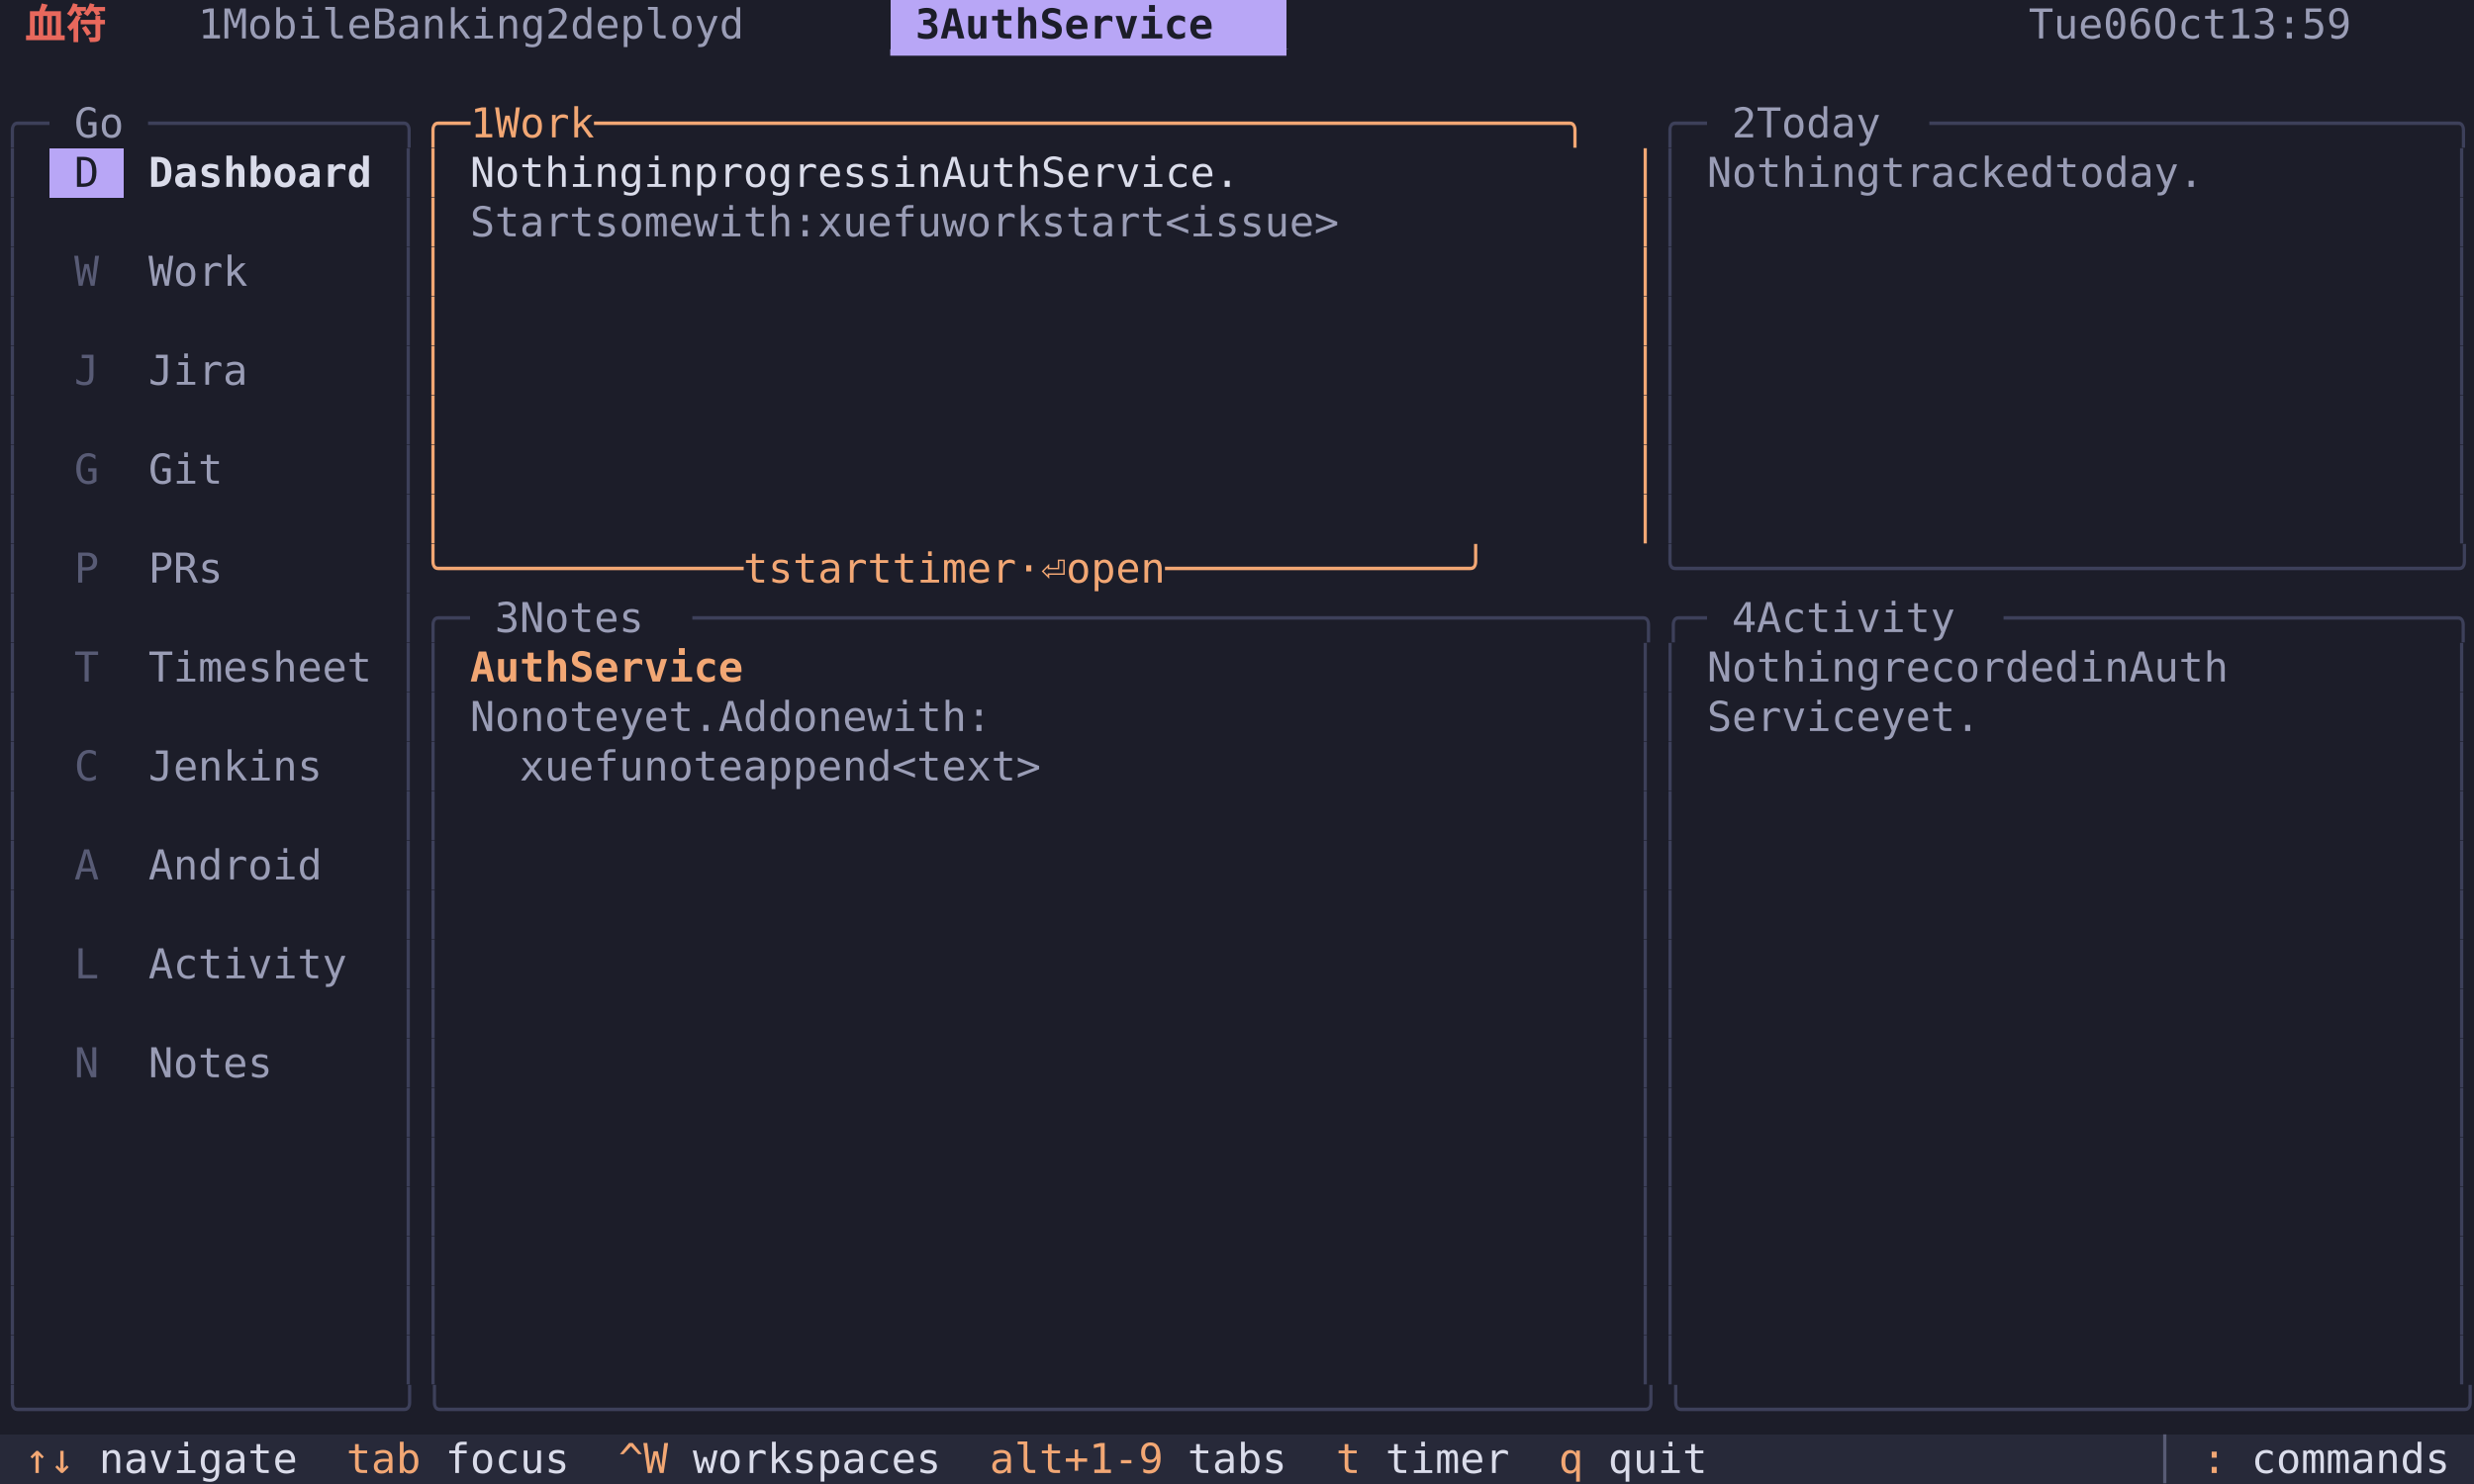
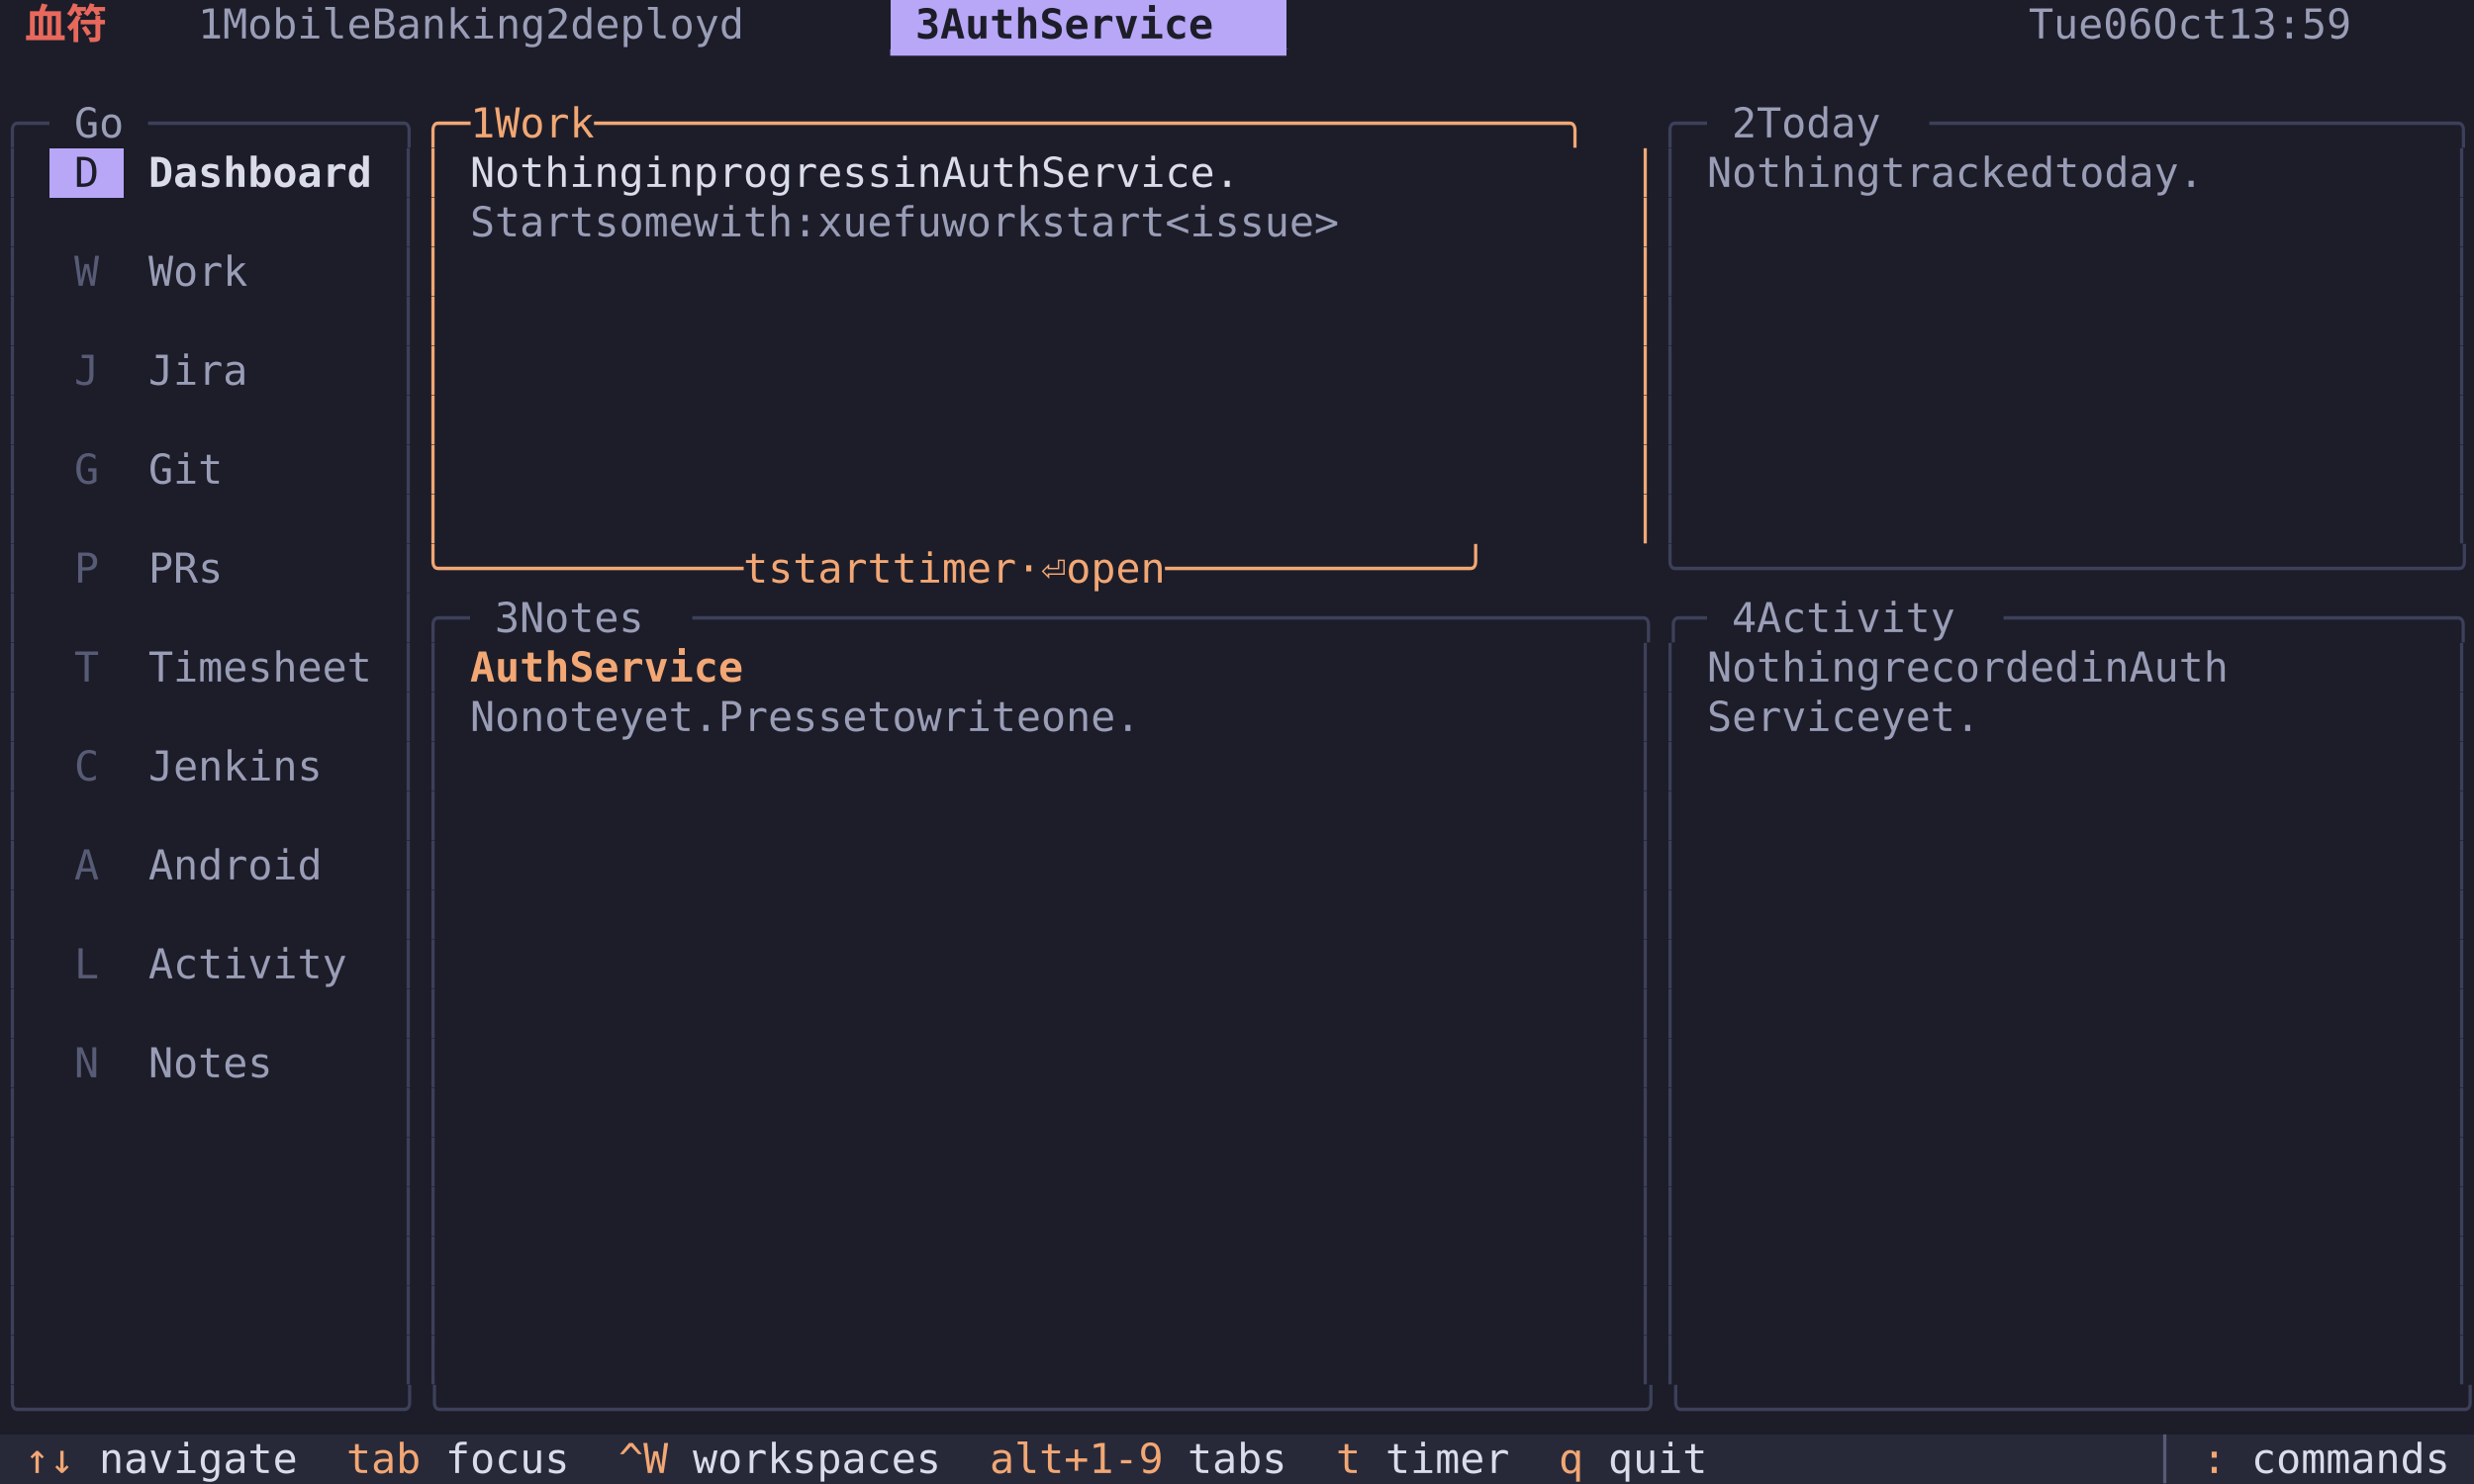
<svg xmlns="http://www.w3.org/2000/svg" width="900" height="540" viewBox="0 0 900 540" font-family="Menlo, 'DejaVu Sans Mono', 'Hiragino Sans GB', 'Noto Sans CJK SC', 'PingFang SC', monospace" font-size="15">
  <rect x="0" y="0" width="9" height="18" fill="#1c1d29" />
  <rect x="9" y="0" width="36" height="18" fill="#1c1d29" />
  <text x="9 27" y="14" fill="#e8685c" font-weight="bold">血符</text>
  <rect x="45" y="0" width="18" height="18" fill="#1c1d29" />
  <rect x="63" y="0" width="261" height="18" fill="#1c1d29" />
  <text x="72 90 99 108 117 126 135 153 162 171 180 189 198 207 234 252 261 270 279 288 297 306" y="14" fill="#9a9db6">1MobileBanking2deployd</text>
  <rect x="324" y="0" width="144" height="18" fill="#b8a6f6" />
  <text x="333 351 360 369 378 396 405 414 423 432 441 450" y="14" fill="#1c1d29" font-weight="bold">3AuthService</text>
  <rect x="468" y="0" width="270" height="18" fill="#1c1d29" />
  <rect x="738" y="0" width="153" height="18" fill="#1c1d29" />
  <text x="738 747 756 774 783 801 810 819 846 855 864 873 882" y="14" fill="#9a9db6">Tue06Oct13:59</text>
  <rect x="891" y="0" width="9" height="18" fill="#1c1d29" />
  <rect x="0" y="18" width="9" height="18" fill="#1c1d29" />
  <rect x="9" y="18" width="459" height="18" fill="#1c1d29" />
  <text x="324 333 342 351 360 369 378 387 396 405 414 423 432 441 450 459" y="32" fill="#b8a6f6">▔▔▔▔▔▔▔▔▔▔▔▔▔▔▔▔</text>
  <rect x="468" y="18" width="432" height="18" fill="#1c1d29" />
  <rect x="0" y="36" width="18" height="18" fill="#1c1d29" />
  <text x="0 9" y="50" fill="#3d405a">╭─</text>
  <rect x="18" y="36" width="36" height="18" fill="#1c1d29" />
  <text x="27 36" y="50" fill="#9a9db6">Go</text>
  <rect x="54" y="36" width="99" height="18" fill="#1c1d29" />
  <text x="54 63 72 81 90 99 108 117 126 135 144" y="50" fill="#3d405a">──────────╮</text>
  <rect x="153" y="36" width="450" height="18" fill="#1c1d29" />
  <text x="153 162 180 198 207 216 225 243 252 261 270 279 288 297 306 315 324 333 342 351 360 369 378 387 396 405 414 423 432 441 450 459 468 477 486 495 504 513 522 531 540 549 558 567 576 585 594" y="50" fill="#f2a774">╭─1Work───────────────────────────────────────╮</text>
  <rect x="603" y="36" width="18" height="18" fill="#1c1d29" />
  <text x="603 612" y="50" fill="#3d405a">╭─</text>
  <rect x="621" y="36" width="81" height="18" fill="#1c1d29" />
  <text x="630 648 657 666 675 684" y="50" fill="#9a9db6">2Today</text>
  <rect x="702" y="36" width="198" height="18" fill="#1c1d29" />
  <text x="702 711 720 729 738 747 756 765 774 783 792 801 810 819 828 837 846 855 864 873 882 891" y="50" fill="#3d405a">─────────────────────╮</text>
  <rect x="0" y="54" width="9" height="18" fill="#1c1d29" />
  <text x="0" y="68" fill="#3d405a">│</text>
  <rect x="9" y="54" width="9" height="18" fill="#1c1d29" />
  <rect x="18" y="54" width="27" height="18" fill="#b8a6f6" />
  <text x="27" y="68" fill="#1c1d29">D</text>
  <rect x="45" y="54" width="90" height="18" fill="#1c1d29" />
  <text x="54 63 72 81 90 99 108 117 126" y="68" fill="#dadcea" font-weight="bold">Dashboard</text>
  <rect x="135" y="54" width="9" height="18" fill="#1c1d29" />
  <rect x="144" y="54" width="9" height="18" fill="#1c1d29" />
  <text x="144" y="68" fill="#3d405a">│</text>
  <rect x="153" y="54" width="9" height="18" fill="#1c1d29" />
  <text x="153" y="68" fill="#f2a774">│</text>
  <rect x="162" y="54" width="9" height="18" fill="#1c1d29" />
  <rect x="171" y="54" width="324" height="18" fill="#1c1d29" />
  <text x="171 180 189 198 207 216 225 243 252 270 279 288 297 306 315 324 333 351 360 378 387 396 405 423 432 441 450 459 468 477 486" y="68" fill="#dadcea">NothinginprogressinAuthService.</text>
  <rect x="495" y="54" width="99" height="18" fill="#1c1d29" />
  <rect x="594" y="54" width="9" height="18" fill="#1c1d29" />
  <text x="594" y="68" fill="#f2a774">│</text>
  <rect x="603" y="54" width="9" height="18" fill="#1c1d29" />
  <text x="603" y="68" fill="#3d405a">│</text>
  <rect x="612" y="54" width="9" height="18" fill="#1c1d29" />
  <rect x="621" y="54" width="198" height="18" fill="#1c1d29" />
  <text x="621 630 639 648 657 666 675 693 702 711 720 729 738 747 765 774 783 792 801 810" y="68" fill="#9a9db6">Nothingtrackedtoday.</text>
  <rect x="819" y="54" width="72" height="18" fill="#1c1d29" />
  <rect x="891" y="54" width="9" height="18" fill="#1c1d29" />
  <text x="891" y="68" fill="#3d405a">│</text>
  <rect x="0" y="72" width="9" height="18" fill="#1c1d29" />
  <text x="0" y="86" fill="#3d405a">│</text>
  <rect x="9" y="72" width="135" height="18" fill="#1c1d29" />
  <rect x="144" y="72" width="9" height="18" fill="#1c1d29" />
  <text x="144" y="86" fill="#3d405a">│</text>
  <rect x="153" y="72" width="9" height="18" fill="#1c1d29" />
  <text x="153" y="86" fill="#f2a774">│</text>
  <rect x="162" y="72" width="9" height="18" fill="#1c1d29" />
  <rect x="171" y="72" width="369" height="18" fill="#1c1d29" />
  <text x="171 180 189 198 207 225 234 243 252 270 279 288 297 306 324 333 342 351 360 378 387 396 405 423 432 441 450 459 477 486 495 504 513 522 531" y="86" fill="#9a9db6">Startsomewith:xuefuworkstart&lt;issue&gt;</text>
  <rect x="540" y="72" width="54" height="18" fill="#1c1d29" />
  <rect x="594" y="72" width="9" height="18" fill="#1c1d29" />
  <text x="594" y="86" fill="#f2a774">│</text>
  <rect x="603" y="72" width="9" height="18" fill="#1c1d29" />
  <text x="603" y="86" fill="#3d405a">│</text>
  <rect x="612" y="72" width="279" height="18" fill="#1c1d29" />
  <rect x="891" y="72" width="9" height="18" fill="#1c1d29" />
  <text x="891" y="86" fill="#3d405a">│</text>
  <rect x="0" y="90" width="9" height="18" fill="#1c1d29" />
  <text x="0" y="104" fill="#3d405a">│</text>
  <rect x="9" y="90" width="9" height="18" fill="#1c1d29" />
  <rect x="18" y="90" width="27" height="18" fill="#1c1d29" />
  <text x="27" y="104" fill="#585b75">W</text>
  <rect x="45" y="90" width="45" height="18" fill="#1c1d29" />
  <text x="54 63 72 81" y="104" fill="#9a9db6">Work</text>
  <rect x="90" y="90" width="54" height="18" fill="#1c1d29" />
  <rect x="144" y="90" width="9" height="18" fill="#1c1d29" />
  <text x="144" y="104" fill="#3d405a">│</text>
  <rect x="153" y="90" width="9" height="18" fill="#1c1d29" />
  <text x="153" y="104" fill="#f2a774">│</text>
  <rect x="162" y="90" width="432" height="18" fill="#1c1d29" />
  <rect x="594" y="90" width="9" height="18" fill="#1c1d29" />
  <text x="594" y="104" fill="#f2a774">│</text>
  <rect x="603" y="90" width="9" height="18" fill="#1c1d29" />
  <text x="603" y="104" fill="#3d405a">│</text>
  <rect x="612" y="90" width="279" height="18" fill="#1c1d29" />
  <rect x="891" y="90" width="9" height="18" fill="#1c1d29" />
  <text x="891" y="104" fill="#3d405a">│</text>
  <rect x="0" y="108" width="9" height="18" fill="#1c1d29" />
  <text x="0" y="122" fill="#3d405a">│</text>
  <rect x="9" y="108" width="135" height="18" fill="#1c1d29" />
  <rect x="144" y="108" width="9" height="18" fill="#1c1d29" />
  <text x="144" y="122" fill="#3d405a">│</text>
  <rect x="153" y="108" width="9" height="18" fill="#1c1d29" />
  <text x="153" y="122" fill="#f2a774">│</text>
  <rect x="162" y="108" width="432" height="18" fill="#1c1d29" />
  <rect x="594" y="108" width="9" height="18" fill="#1c1d29" />
  <text x="594" y="122" fill="#f2a774">│</text>
  <rect x="603" y="108" width="9" height="18" fill="#1c1d29" />
  <text x="603" y="122" fill="#3d405a">│</text>
  <rect x="612" y="108" width="279" height="18" fill="#1c1d29" />
  <rect x="891" y="108" width="9" height="18" fill="#1c1d29" />
  <text x="891" y="122" fill="#3d405a">│</text>
  <rect x="0" y="126" width="9" height="18" fill="#1c1d29" />
  <text x="0" y="140" fill="#3d405a">│</text>
  <rect x="9" y="126" width="9" height="18" fill="#1c1d29" />
  <rect x="18" y="126" width="27" height="18" fill="#1c1d29" />
  <text x="27" y="140" fill="#585b75">J</text>
  <rect x="45" y="126" width="45" height="18" fill="#1c1d29" />
  <text x="54 63 72 81" y="140" fill="#9a9db6">Jira</text>
  <rect x="90" y="126" width="54" height="18" fill="#1c1d29" />
  <rect x="144" y="126" width="9" height="18" fill="#1c1d29" />
  <text x="144" y="140" fill="#3d405a">│</text>
  <rect x="153" y="126" width="9" height="18" fill="#1c1d29" />
  <text x="153" y="140" fill="#f2a774">│</text>
  <rect x="162" y="126" width="432" height="18" fill="#1c1d29" />
  <rect x="594" y="126" width="9" height="18" fill="#1c1d29" />
  <text x="594" y="140" fill="#f2a774">│</text>
  <rect x="603" y="126" width="9" height="18" fill="#1c1d29" />
  <text x="603" y="140" fill="#3d405a">│</text>
  <rect x="612" y="126" width="279" height="18" fill="#1c1d29" />
  <rect x="891" y="126" width="9" height="18" fill="#1c1d29" />
  <text x="891" y="140" fill="#3d405a">│</text>
  <rect x="0" y="144" width="9" height="18" fill="#1c1d29" />
  <text x="0" y="158" fill="#3d405a">│</text>
  <rect x="9" y="144" width="135" height="18" fill="#1c1d29" />
  <rect x="144" y="144" width="9" height="18" fill="#1c1d29" />
  <text x="144" y="158" fill="#3d405a">│</text>
  <rect x="153" y="144" width="9" height="18" fill="#1c1d29" />
  <text x="153" y="158" fill="#f2a774">│</text>
  <rect x="162" y="144" width="432" height="18" fill="#1c1d29" />
  <rect x="594" y="144" width="9" height="18" fill="#1c1d29" />
  <text x="594" y="158" fill="#f2a774">│</text>
  <rect x="603" y="144" width="9" height="18" fill="#1c1d29" />
  <text x="603" y="158" fill="#3d405a">│</text>
  <rect x="612" y="144" width="279" height="18" fill="#1c1d29" />
  <rect x="891" y="144" width="9" height="18" fill="#1c1d29" />
  <text x="891" y="158" fill="#3d405a">│</text>
  <rect x="0" y="162" width="9" height="18" fill="#1c1d29" />
  <text x="0" y="176" fill="#3d405a">│</text>
  <rect x="9" y="162" width="9" height="18" fill="#1c1d29" />
  <rect x="18" y="162" width="27" height="18" fill="#1c1d29" />
  <text x="27" y="176" fill="#585b75">G</text>
  <rect x="45" y="162" width="36" height="18" fill="#1c1d29" />
  <text x="54 63 72" y="176" fill="#9a9db6">Git</text>
  <rect x="81" y="162" width="63" height="18" fill="#1c1d29" />
  <rect x="144" y="162" width="9" height="18" fill="#1c1d29" />
  <text x="144" y="176" fill="#3d405a">│</text>
  <rect x="153" y="162" width="9" height="18" fill="#1c1d29" />
  <text x="153" y="176" fill="#f2a774">│</text>
  <rect x="162" y="162" width="432" height="18" fill="#1c1d29" />
  <rect x="594" y="162" width="9" height="18" fill="#1c1d29" />
  <text x="594" y="176" fill="#f2a774">│</text>
  <rect x="603" y="162" width="9" height="18" fill="#1c1d29" />
  <text x="603" y="176" fill="#3d405a">│</text>
  <rect x="612" y="162" width="279" height="18" fill="#1c1d29" />
  <rect x="891" y="162" width="9" height="18" fill="#1c1d29" />
  <text x="891" y="176" fill="#3d405a">│</text>
  <rect x="0" y="180" width="9" height="18" fill="#1c1d29" />
  <text x="0" y="194" fill="#3d405a">│</text>
  <rect x="9" y="180" width="135" height="18" fill="#1c1d29" />
  <rect x="144" y="180" width="9" height="18" fill="#1c1d29" />
  <text x="144" y="194" fill="#3d405a">│</text>
  <rect x="153" y="180" width="9" height="18" fill="#1c1d29" />
  <text x="153" y="194" fill="#f2a774">│</text>
  <rect x="162" y="180" width="432" height="18" fill="#1c1d29" />
  <rect x="594" y="180" width="9" height="18" fill="#1c1d29" />
  <text x="594" y="194" fill="#f2a774">│</text>
  <rect x="603" y="180" width="9" height="18" fill="#1c1d29" />
  <text x="603" y="194" fill="#3d405a">│</text>
  <rect x="612" y="180" width="279" height="18" fill="#1c1d29" />
  <rect x="891" y="180" width="9" height="18" fill="#1c1d29" />
  <text x="891" y="194" fill="#3d405a">│</text>
  <rect x="0" y="198" width="9" height="18" fill="#1c1d29" />
  <text x="0" y="212" fill="#3d405a">│</text>
  <rect x="9" y="198" width="9" height="18" fill="#1c1d29" />
  <rect x="18" y="198" width="27" height="18" fill="#1c1d29" />
  <text x="27" y="212" fill="#585b75">P</text>
  <rect x="45" y="198" width="36" height="18" fill="#1c1d29" />
  <text x="54 63 72" y="212" fill="#9a9db6">PRs</text>
  <rect x="81" y="198" width="63" height="18" fill="#1c1d29" />
  <rect x="144" y="198" width="9" height="18" fill="#1c1d29" />
  <text x="144" y="212" fill="#3d405a">│</text>
  <rect x="153" y="198" width="450" height="18" fill="#1c1d29" />
  <text x="153 162 171 180 189 198 207 216 225 234 243 252 261 279 297 306 315 324 333 351 360 369 378 387 405 423 441 450 459 468 486 495 504 513 522 531 540 549 558 567 576 585 594" y="212" fill="#f2a774">╰────────────tstarttimer·⏎open────────────╯</text>
  <rect x="603" y="198" width="297" height="18" fill="#1c1d29" />
  <text x="603 612 621 630 639 648 657 666 675 684 693 702 711 720 729 738 747 756 765 774 783 792 801 810 819 828 837 846 855 864 873 882 891" y="212" fill="#3d405a">╰───────────────────────────────╯</text>
  <rect x="0" y="216" width="9" height="18" fill="#1c1d29" />
  <text x="0" y="230" fill="#3d405a">│</text>
  <rect x="9" y="216" width="135" height="18" fill="#1c1d29" />
  <rect x="144" y="216" width="27" height="18" fill="#1c1d29" />
  <text x="144 153 162" y="230" fill="#3d405a">│╭─</text>
  <rect x="171" y="216" width="81" height="18" fill="#1c1d29" />
  <text x="180 198 207 216 225 234" y="230" fill="#9a9db6">3Notes</text>
  <rect x="252" y="216" width="369" height="18" fill="#1c1d29" />
  <text x="252 261 270 279 288 297 306 315 324 333 342 351 360 369 378 387 396 405 414 423 432 441 450 459 468 477 486 495 504 513 522 531 540 549 558 567 576 585 594 603 612" y="230" fill="#3d405a">──────────────────────────────────────╮╭─</text>
  <rect x="621" y="216" width="108" height="18" fill="#1c1d29" />
  <text x="630 648 657 666 675 684 693 702 711" y="230" fill="#9a9db6">4Activity</text>
  <rect x="729" y="216" width="171" height="18" fill="#1c1d29" />
  <text x="729 738 747 756 765 774 783 792 801 810 819 828 837 846 855 864 873 882 891" y="230" fill="#3d405a">──────────────────╮</text>
  <rect x="0" y="234" width="9" height="18" fill="#1c1d29" />
  <text x="0" y="248" fill="#3d405a">│</text>
  <rect x="9" y="234" width="9" height="18" fill="#1c1d29" />
  <rect x="18" y="234" width="27" height="18" fill="#1c1d29" />
  <text x="27" y="248" fill="#585b75">T</text>
  <rect x="45" y="234" width="90" height="18" fill="#1c1d29" />
  <text x="54 63 72 81 90 99 108 117 126" y="248" fill="#9a9db6">Timesheet</text>
  <rect x="135" y="234" width="9" height="18" fill="#1c1d29" />
  <rect x="144" y="234" width="18" height="18" fill="#1c1d29" />
  <text x="144 153" y="248" fill="#3d405a">││</text>
  <rect x="162" y="234" width="9" height="18" fill="#1c1d29" />
  <rect x="171" y="234" width="108" height="18" fill="#1c1d29" />
  <text x="171 180 189 198 216 225 234 243 252 261 270" y="248" fill="#f2a774" font-weight="bold">AuthService</text>
  <rect x="279" y="234" width="315" height="18" fill="#1c1d29" />
  <rect x="594" y="234" width="18" height="18" fill="#1c1d29" />
  <text x="594 603" y="248" fill="#3d405a">││</text>
  <rect x="612" y="234" width="9" height="18" fill="#1c1d29" />
  <rect x="621" y="234" width="225" height="18" fill="#1c1d29" />
  <text x="621 630 639 648 657 666 675 693 702 711 720 729 738 747 756 774 783 801 810 819 828" y="248" fill="#9a9db6">NothingrecordedinAuth</text>
  <rect x="846" y="234" width="45" height="18" fill="#1c1d29" />
  <rect x="891" y="234" width="9" height="18" fill="#1c1d29" />
  <text x="891" y="248" fill="#3d405a">│</text>
  <rect x="0" y="252" width="9" height="18" fill="#1c1d29" />
  <text x="0" y="266" fill="#3d405a">│</text>
  <rect x="9" y="252" width="135" height="18" fill="#1c1d29" />
  <rect x="144" y="252" width="18" height="18" fill="#1c1d29" />
  <text x="144 153" y="266" fill="#3d405a">││</text>
  <rect x="162" y="252" width="9" height="18" fill="#1c1d29" />
-   <rect x="171" y="252" width="234" height="18" fill="#1c1d29" />
-   <text x="171 180 198 207 216 225 243 252 261 270 288 297 306 324 333 342 360 369 378 387 396" y="266" fill="#9a9db6">Nonoteyet.Addonewith:</text>
-   <rect x="405" y="252" width="189" height="18" fill="#1c1d29" />
+   <rect x="171" y="252" width="306" height="18" fill="#1c1d29" />
+   <text x="171 180 198 207 216 225 243 252 261 270 288 297 306 315 324 342 360 369 387 396 405 414 423 441 450 459 468" y="266" fill="#9a9db6">Nonoteyet.Pressetowriteone.</text>
+   <rect x="477" y="252" width="117" height="18" fill="#1c1d29" />
  <rect x="594" y="252" width="18" height="18" fill="#1c1d29" />
  <text x="594 603" y="266" fill="#3d405a">││</text>
  <rect x="612" y="252" width="9" height="18" fill="#1c1d29" />
  <rect x="621" y="252" width="108" height="18" fill="#1c1d29" />
  <text x="621 630 639 648 657 666 675 693 702 711 720" y="266" fill="#9a9db6">Serviceyet.</text>
  <rect x="729" y="252" width="162" height="18" fill="#1c1d29" />
  <rect x="891" y="252" width="9" height="18" fill="#1c1d29" />
  <text x="891" y="266" fill="#3d405a">│</text>
  <rect x="0" y="270" width="9" height="18" fill="#1c1d29" />
  <text x="0" y="284" fill="#3d405a">│</text>
  <rect x="9" y="270" width="9" height="18" fill="#1c1d29" />
  <rect x="18" y="270" width="27" height="18" fill="#1c1d29" />
  <text x="27" y="284" fill="#585b75">C</text>
  <rect x="45" y="270" width="72" height="18" fill="#1c1d29" />
  <text x="54 63 72 81 90 99 108" y="284" fill="#9a9db6">Jenkins</text>
  <rect x="117" y="270" width="27" height="18" fill="#1c1d29" />
  <rect x="144" y="270" width="18" height="18" fill="#1c1d29" />
  <text x="144 153" y="284" fill="#3d405a">││</text>
-   <rect x="162" y="270" width="9" height="18" fill="#1c1d29" />
-   <rect x="171" y="270" width="234" height="18" fill="#1c1d29" />
-   <text x="189 198 207 216 225 243 252 261 270 288 297 306 315 324 333 351 360 369 378 387 396" y="284" fill="#9a9db6">xuefunoteappend&lt;text&gt;</text>
-   <rect x="405" y="270" width="189" height="18" fill="#1c1d29" />
+   <rect x="162" y="270" width="432" height="18" fill="#1c1d29" />
  <rect x="594" y="270" width="18" height="18" fill="#1c1d29" />
  <text x="594 603" y="284" fill="#3d405a">││</text>
  <rect x="612" y="270" width="279" height="18" fill="#1c1d29" />
  <rect x="891" y="270" width="9" height="18" fill="#1c1d29" />
  <text x="891" y="284" fill="#3d405a">│</text>
  <rect x="0" y="288" width="9" height="18" fill="#1c1d29" />
  <text x="0" y="302" fill="#3d405a">│</text>
  <rect x="9" y="288" width="135" height="18" fill="#1c1d29" />
  <rect x="144" y="288" width="18" height="18" fill="#1c1d29" />
  <text x="144 153" y="302" fill="#3d405a">││</text>
  <rect x="162" y="288" width="432" height="18" fill="#1c1d29" />
  <rect x="594" y="288" width="18" height="18" fill="#1c1d29" />
  <text x="594 603" y="302" fill="#3d405a">││</text>
  <rect x="612" y="288" width="279" height="18" fill="#1c1d29" />
  <rect x="891" y="288" width="9" height="18" fill="#1c1d29" />
  <text x="891" y="302" fill="#3d405a">│</text>
  <rect x="0" y="306" width="9" height="18" fill="#1c1d29" />
  <text x="0" y="320" fill="#3d405a">│</text>
  <rect x="9" y="306" width="9" height="18" fill="#1c1d29" />
  <rect x="18" y="306" width="27" height="18" fill="#1c1d29" />
  <text x="27" y="320" fill="#585b75">A</text>
  <rect x="45" y="306" width="72" height="18" fill="#1c1d29" />
  <text x="54 63 72 81 90 99 108" y="320" fill="#9a9db6">Android</text>
  <rect x="117" y="306" width="27" height="18" fill="#1c1d29" />
  <rect x="144" y="306" width="18" height="18" fill="#1c1d29" />
  <text x="144 153" y="320" fill="#3d405a">││</text>
  <rect x="162" y="306" width="432" height="18" fill="#1c1d29" />
  <rect x="594" y="306" width="18" height="18" fill="#1c1d29" />
  <text x="594 603" y="320" fill="#3d405a">││</text>
  <rect x="612" y="306" width="279" height="18" fill="#1c1d29" />
  <rect x="891" y="306" width="9" height="18" fill="#1c1d29" />
  <text x="891" y="320" fill="#3d405a">│</text>
  <rect x="0" y="324" width="9" height="18" fill="#1c1d29" />
  <text x="0" y="338" fill="#3d405a">│</text>
  <rect x="9" y="324" width="135" height="18" fill="#1c1d29" />
  <rect x="144" y="324" width="18" height="18" fill="#1c1d29" />
  <text x="144 153" y="338" fill="#3d405a">││</text>
  <rect x="162" y="324" width="432" height="18" fill="#1c1d29" />
  <rect x="594" y="324" width="18" height="18" fill="#1c1d29" />
  <text x="594 603" y="338" fill="#3d405a">││</text>
  <rect x="612" y="324" width="279" height="18" fill="#1c1d29" />
  <rect x="891" y="324" width="9" height="18" fill="#1c1d29" />
  <text x="891" y="338" fill="#3d405a">│</text>
  <rect x="0" y="342" width="9" height="18" fill="#1c1d29" />
  <text x="0" y="356" fill="#3d405a">│</text>
  <rect x="9" y="342" width="9" height="18" fill="#1c1d29" />
  <rect x="18" y="342" width="27" height="18" fill="#1c1d29" />
  <text x="27" y="356" fill="#585b75">L</text>
  <rect x="45" y="342" width="81" height="18" fill="#1c1d29" />
  <text x="54 63 72 81 90 99 108 117" y="356" fill="#9a9db6">Activity</text>
  <rect x="126" y="342" width="18" height="18" fill="#1c1d29" />
  <rect x="144" y="342" width="18" height="18" fill="#1c1d29" />
  <text x="144 153" y="356" fill="#3d405a">││</text>
  <rect x="162" y="342" width="432" height="18" fill="#1c1d29" />
  <rect x="594" y="342" width="18" height="18" fill="#1c1d29" />
  <text x="594 603" y="356" fill="#3d405a">││</text>
  <rect x="612" y="342" width="279" height="18" fill="#1c1d29" />
  <rect x="891" y="342" width="9" height="18" fill="#1c1d29" />
  <text x="891" y="356" fill="#3d405a">│</text>
  <rect x="0" y="360" width="9" height="18" fill="#1c1d29" />
  <text x="0" y="374" fill="#3d405a">│</text>
  <rect x="9" y="360" width="135" height="18" fill="#1c1d29" />
  <rect x="144" y="360" width="18" height="18" fill="#1c1d29" />
  <text x="144 153" y="374" fill="#3d405a">││</text>
  <rect x="162" y="360" width="432" height="18" fill="#1c1d29" />
  <rect x="594" y="360" width="18" height="18" fill="#1c1d29" />
  <text x="594 603" y="374" fill="#3d405a">││</text>
  <rect x="612" y="360" width="279" height="18" fill="#1c1d29" />
  <rect x="891" y="360" width="9" height="18" fill="#1c1d29" />
  <text x="891" y="374" fill="#3d405a">│</text>
  <rect x="0" y="378" width="9" height="18" fill="#1c1d29" />
  <text x="0" y="392" fill="#3d405a">│</text>
  <rect x="9" y="378" width="9" height="18" fill="#1c1d29" />
  <rect x="18" y="378" width="27" height="18" fill="#1c1d29" />
  <text x="27" y="392" fill="#585b75">N</text>
  <rect x="45" y="378" width="54" height="18" fill="#1c1d29" />
  <text x="54 63 72 81 90" y="392" fill="#9a9db6">Notes</text>
  <rect x="99" y="378" width="45" height="18" fill="#1c1d29" />
  <rect x="144" y="378" width="18" height="18" fill="#1c1d29" />
  <text x="144 153" y="392" fill="#3d405a">││</text>
  <rect x="162" y="378" width="432" height="18" fill="#1c1d29" />
  <rect x="594" y="378" width="18" height="18" fill="#1c1d29" />
  <text x="594 603" y="392" fill="#3d405a">││</text>
  <rect x="612" y="378" width="279" height="18" fill="#1c1d29" />
  <rect x="891" y="378" width="9" height="18" fill="#1c1d29" />
  <text x="891" y="392" fill="#3d405a">│</text>
  <rect x="0" y="396" width="9" height="18" fill="#1c1d29" />
  <text x="0" y="410" fill="#3d405a">│</text>
  <rect x="9" y="396" width="135" height="18" fill="#1c1d29" />
  <rect x="144" y="396" width="18" height="18" fill="#1c1d29" />
  <text x="144 153" y="410" fill="#3d405a">││</text>
  <rect x="162" y="396" width="432" height="18" fill="#1c1d29" />
  <rect x="594" y="396" width="18" height="18" fill="#1c1d29" />
  <text x="594 603" y="410" fill="#3d405a">││</text>
  <rect x="612" y="396" width="279" height="18" fill="#1c1d29" />
  <rect x="891" y="396" width="9" height="18" fill="#1c1d29" />
  <text x="891" y="410" fill="#3d405a">│</text>
  <rect x="0" y="414" width="9" height="18" fill="#1c1d29" />
  <text x="0" y="428" fill="#3d405a">│</text>
  <rect x="9" y="414" width="135" height="18" fill="#1c1d29" />
  <rect x="144" y="414" width="18" height="18" fill="#1c1d29" />
  <text x="144 153" y="428" fill="#3d405a">││</text>
  <rect x="162" y="414" width="432" height="18" fill="#1c1d29" />
  <rect x="594" y="414" width="18" height="18" fill="#1c1d29" />
  <text x="594 603" y="428" fill="#3d405a">││</text>
  <rect x="612" y="414" width="279" height="18" fill="#1c1d29" />
  <rect x="891" y="414" width="9" height="18" fill="#1c1d29" />
  <text x="891" y="428" fill="#3d405a">│</text>
  <rect x="0" y="432" width="9" height="18" fill="#1c1d29" />
  <text x="0" y="446" fill="#3d405a">│</text>
  <rect x="9" y="432" width="135" height="18" fill="#1c1d29" />
  <rect x="144" y="432" width="18" height="18" fill="#1c1d29" />
  <text x="144 153" y="446" fill="#3d405a">││</text>
  <rect x="162" y="432" width="432" height="18" fill="#1c1d29" />
  <rect x="594" y="432" width="18" height="18" fill="#1c1d29" />
  <text x="594 603" y="446" fill="#3d405a">││</text>
  <rect x="612" y="432" width="279" height="18" fill="#1c1d29" />
  <rect x="891" y="432" width="9" height="18" fill="#1c1d29" />
  <text x="891" y="446" fill="#3d405a">│</text>
  <rect x="0" y="450" width="9" height="18" fill="#1c1d29" />
  <text x="0" y="464" fill="#3d405a">│</text>
  <rect x="9" y="450" width="135" height="18" fill="#1c1d29" />
  <rect x="144" y="450" width="18" height="18" fill="#1c1d29" />
  <text x="144 153" y="464" fill="#3d405a">││</text>
  <rect x="162" y="450" width="432" height="18" fill="#1c1d29" />
  <rect x="594" y="450" width="18" height="18" fill="#1c1d29" />
  <text x="594 603" y="464" fill="#3d405a">││</text>
  <rect x="612" y="450" width="279" height="18" fill="#1c1d29" />
  <rect x="891" y="450" width="9" height="18" fill="#1c1d29" />
  <text x="891" y="464" fill="#3d405a">│</text>
  <rect x="0" y="468" width="9" height="18" fill="#1c1d29" />
  <text x="0" y="482" fill="#3d405a">│</text>
  <rect x="9" y="468" width="135" height="18" fill="#1c1d29" />
  <rect x="144" y="468" width="18" height="18" fill="#1c1d29" />
  <text x="144 153" y="482" fill="#3d405a">││</text>
  <rect x="162" y="468" width="432" height="18" fill="#1c1d29" />
  <rect x="594" y="468" width="18" height="18" fill="#1c1d29" />
  <text x="594 603" y="482" fill="#3d405a">││</text>
  <rect x="612" y="468" width="279" height="18" fill="#1c1d29" />
  <rect x="891" y="468" width="9" height="18" fill="#1c1d29" />
  <text x="891" y="482" fill="#3d405a">│</text>
  <rect x="0" y="486" width="9" height="18" fill="#1c1d29" />
  <text x="0" y="500" fill="#3d405a">│</text>
  <rect x="9" y="486" width="135" height="18" fill="#1c1d29" />
  <rect x="144" y="486" width="18" height="18" fill="#1c1d29" />
  <text x="144 153" y="500" fill="#3d405a">││</text>
  <rect x="162" y="486" width="432" height="18" fill="#1c1d29" />
  <rect x="594" y="486" width="18" height="18" fill="#1c1d29" />
  <text x="594 603" y="500" fill="#3d405a">││</text>
  <rect x="612" y="486" width="279" height="18" fill="#1c1d29" />
  <rect x="891" y="486" width="9" height="18" fill="#1c1d29" />
  <text x="891" y="500" fill="#3d405a">│</text>
  <rect x="0" y="504" width="900" height="18" fill="#1c1d29" />
  <text x="0 9 18 27 36 45 54 63 72 81 90 99 108 117 126 135 144 153 162 171 180 189 198 207 216 225 234 243 252 261 270 279 288 297 306 315 324 333 342 351 360 369 378 387 396 405 414 423 432 441 450 459 468 477 486 495 504 513 522 531 540 549 558 567 576 585 594 603 612 621 630 639 648 657 666 675 684 693 702 711 720 729 738 747 756 765 774 783 792 801 810 819 828 837 846 855 864 873 882 891" y="518" fill="#3d405a">╰───────────────╯╰────────────────────────────────────────────────╯╰───────────────────────────────╯</text>
  <rect x="0" y="522" width="27" height="18" fill="#272939" />
  <text x="9 18" y="536" fill="#f2a774">↑↓</text>
  <rect x="27" y="522" width="90" height="18" fill="#272939" />
  <text x="36 45 54 63 72 81 90 99" y="536" fill="#dadcea">navigate</text>
  <rect x="117" y="522" width="36" height="18" fill="#272939" />
  <text x="126 135 144" y="536" fill="#f2a774">tab</text>
  <rect x="153" y="522" width="63" height="18" fill="#272939" />
  <text x="162 171 180 189 198" y="536" fill="#dadcea">focus</text>
  <rect x="216" y="522" width="27" height="18" fill="#272939" />
  <text x="225 234" y="536" fill="#f2a774">^W</text>
  <rect x="243" y="522" width="108" height="18" fill="#272939" />
  <text x="252 261 270 279 288 297 306 315 324 333" y="536" fill="#dadcea">workspaces</text>
  <rect x="351" y="522" width="72" height="18" fill="#272939" />
  <text x="360 369 378 387 396 405 414" y="536" fill="#f2a774">alt+1-9</text>
  <rect x="423" y="522" width="54" height="18" fill="#272939" />
  <text x="432 441 450 459" y="536" fill="#dadcea">tabs</text>
  <rect x="477" y="522" width="18" height="18" fill="#272939" />
  <text x="486" y="536" fill="#f2a774">t</text>
  <rect x="495" y="522" width="63" height="18" fill="#272939" />
  <text x="504 513 522 531 540" y="536" fill="#dadcea">timer</text>
  <rect x="558" y="522" width="18" height="18" fill="#272939" />
  <text x="567" y="536" fill="#f2a774">q</text>
  <rect x="576" y="522" width="54" height="18" fill="#272939" />
  <text x="585 594 603 612" y="536" fill="#dadcea">quit</text>
  <rect x="630" y="522" width="153" height="18" fill="#272939" />
  <rect x="783" y="522" width="18" height="18" fill="#272939" />
  <text x="783" y="536" fill="#585b75">│</text>
  <rect x="801" y="522" width="9" height="18" fill="#272939" />
  <text x="801" y="536" fill="#f2a774">:</text>
  <rect x="810" y="522" width="90" height="18" fill="#272939" />
  <text x="819 828 837 846 855 864 873 882" y="536" fill="#dadcea">commands</text>
</svg>
